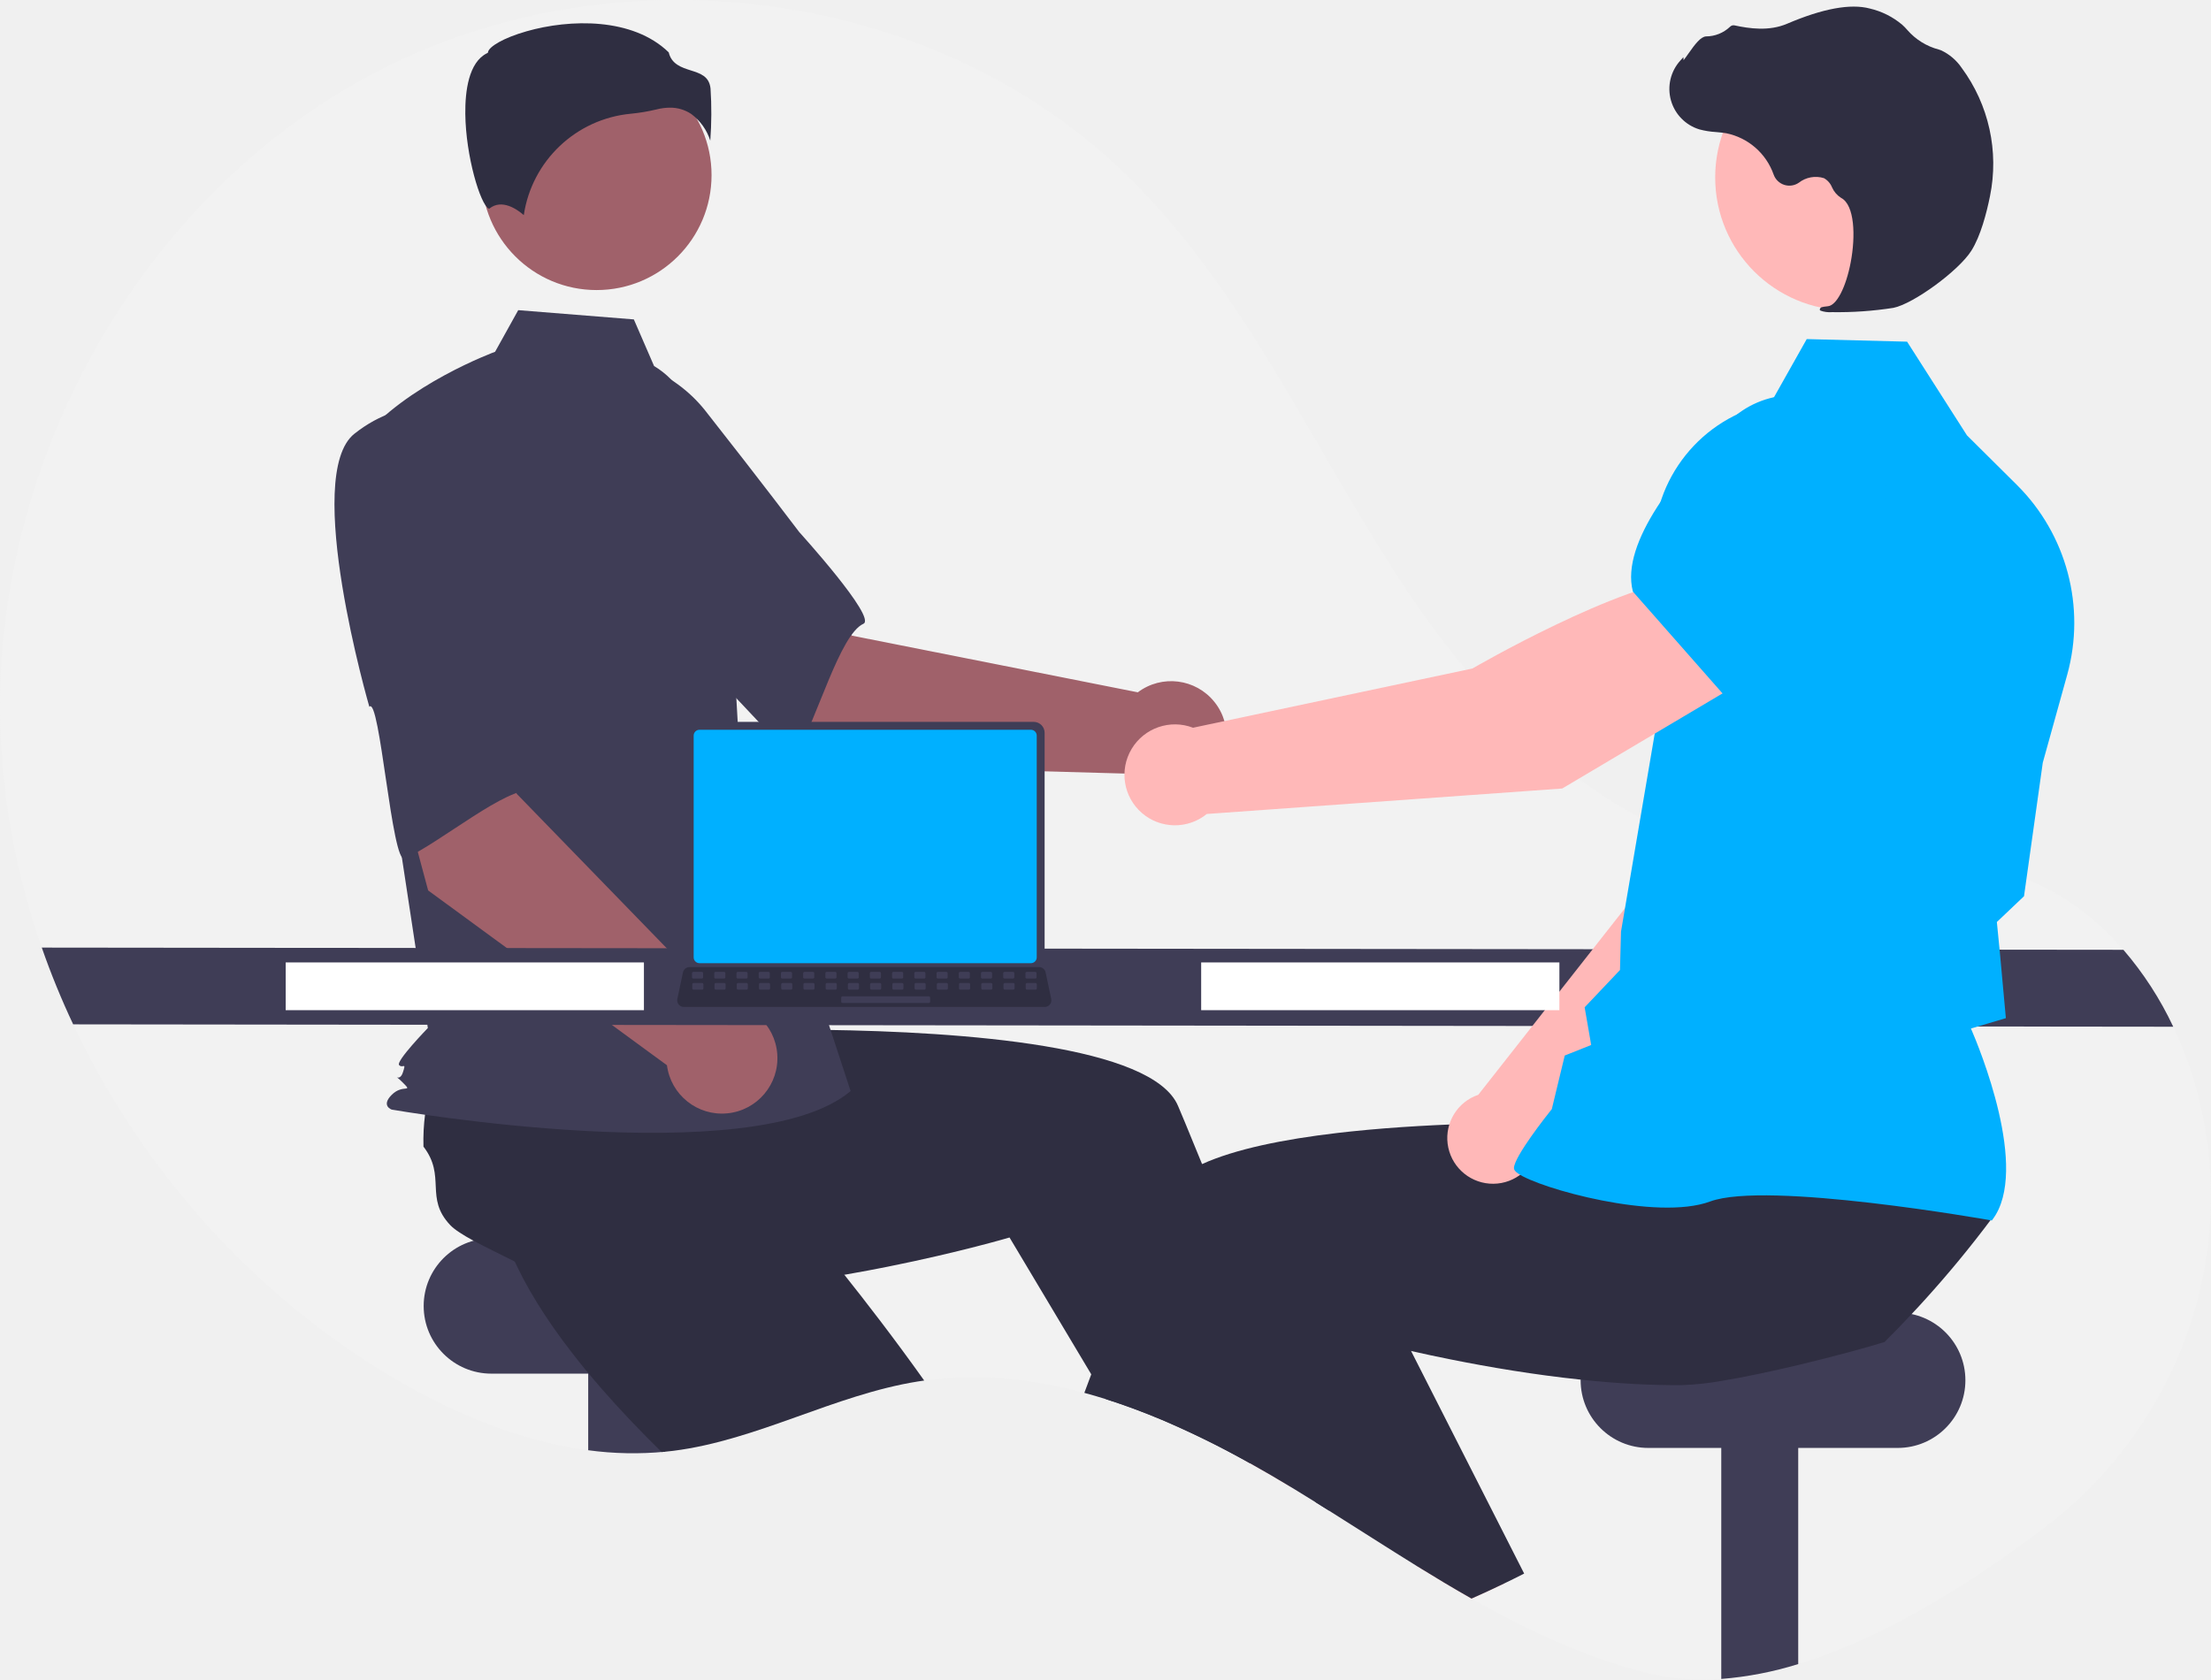
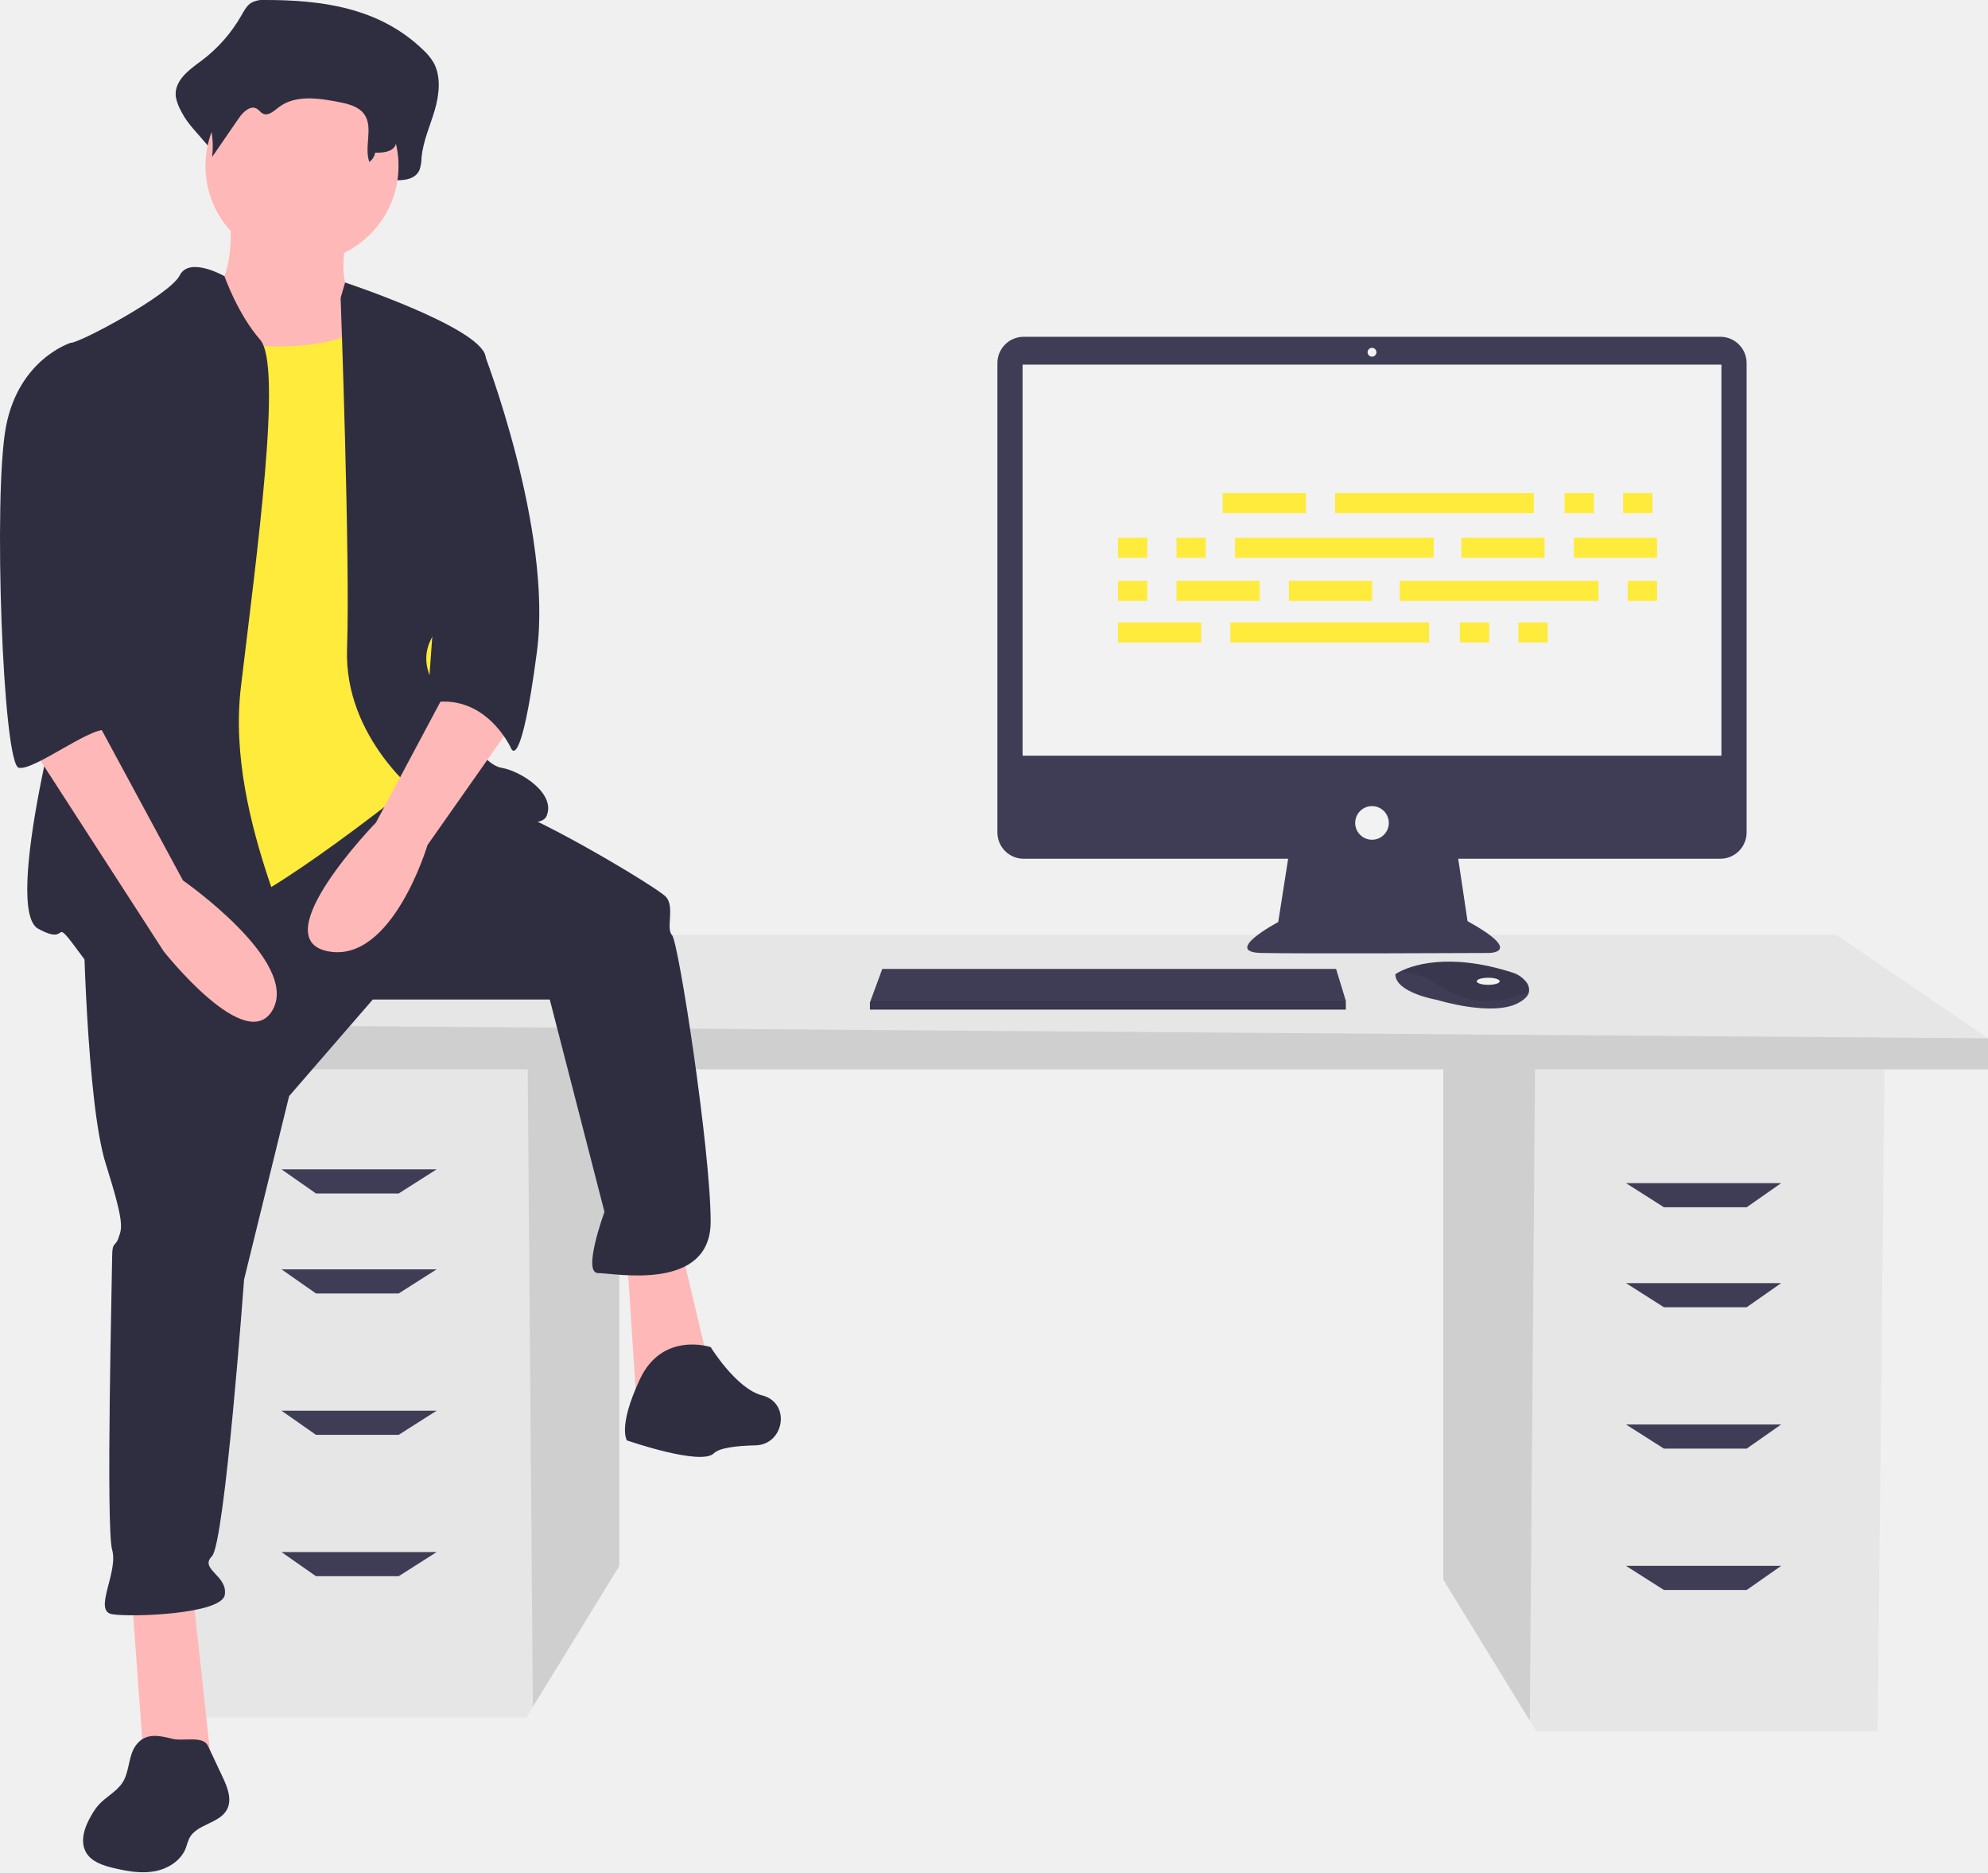
- <svg xmlns="http://www.w3.org/2000/svg" data-name="Layer 1" width="833.222" height="633.11" viewBox="0 0 833.222 633.11">
-   <path d="M954.314,708.907c-27.3,20.79-60.56,41.85-93.26,51.78a132.151,132.151,0,0,1-29,5.61,87.682,87.682,0,0,1-27.45-2.13c-23.6-5.87-45.49-16.15-66.67-28.16-6.92-3.93-13.76-8.04-20.56-12.24-11.1-6.86-22.09-13.96-33.11-20.89-1.65-1.05-3.29-2.08-4.94-3.1h-.01q-3.99-2.505-8-4.94c-.47-.29-.94-.57-1.42-.86q-7.575-4.59-15.41-8.97c-.64-.35-1.28-.71-1.92-1.06a337.758,337.758,0,0,0-31.12-15.23c-6.98-2.94-14.05-5.59-21.19-7.85h-.01c-2.73-.86-5.47-1.67-8.22-2.41a172.032,172.032,0,0,0-25.14-4.92,137.461,137.461,0,0,0-35.21.28c-.79.11-1.57.22-2.36.35-31.6,5.06-60.44,22.12-92.18,26.14-1.03.13-2.05.25-3.08.34-.44.04-.88.09-1.32.12a126.185,126.185,0,0,1-27.68-.68c-25.63-3.38-50.59-13.87-73.06-27.09-52.53-30.91-95.13-78.42-121.03-133.44a297.454,297.454,0,0,1-11.83-28.93,278.47,278.47,0,0,1-15.67-84.85c-2.43-100.36,54.6-201.05,144.14-246.44,89.55-45.39,207.35-30.38,279.57,39.35,43.81,42.3,69.16,99.62,102.13,150.83,32.97,51.2,79.83,100.11,140.27,107.57,30.79,3.8,63.01-3.55,92.52,6.01,16.34,5.3,30.28,15.44,41.51,28.36a127.185,127.185,0,0,1,18.78,29,141.927,141.927,0,0,1,8.73,23.54c.41,1.49.79,2.98,1.16,4.47C1026.974,608.507,1003.484,671.447,954.314,708.907Z" transform="translate(-183.3889 -133.445)" fill="#f2f2f2" />
-   <rect x="159.665" y="466.772" width="145" height="51" rx="25.5" fill="#3f3d56" />
-   <path d="M434.054,638.217v42.43a125.553,125.553,0,0,1-29-.56v-41.87Z" transform="translate(-183.3889 -133.445)" fill="#3f3d56" />
-   <path d="M531.674,653.817c-.79.11-1.57.22-2.36.35-31.6,5.06-60.44,22.12-92.18,26.14-1.03.13-2.05.25-3.08.34-.44.04-.88.09-1.32.12-7.75-7.59-15.5-15.67-22.78-24.04-3.95-4.53-7.77-9.15-11.36-13.83-9.32-12.08-17.22-24.5-22.44-36.7.53-5.85-3.11-19.38-4.85-29.74l-.01-.01c-.74-4.35-1.14-8.13-.77-10.56,2.12-14.02,13.57-12.41,17.09-26.15a77.5,77.5,0,0,1,10.11-7.11c.59-.35,1.19-.7,1.81-1.05l38.2-26.4,14.6,14.32,22.22,21.8,24.08,23.61-20.44,20.65s17.08,19.69,37.05,45.94C520.604,638.547,526.174,646.077,531.674,653.817Z" transform="translate(-183.3889 -133.445)" fill="#2f2e41" />
-   <path d="M861.054,638.217v122.47a132.151,132.151,0,0,1-29,5.61v-128.08Z" transform="translate(-183.3889 -133.445)" fill="#3f3d56" />
-   <rect x="595.665" y="494.772" width="145" height="51" rx="25.5" fill="#3f3d56" />
-   <path d="M669.894,693.977q-7.575-4.59-15.41-8.97c-.64-.35-1.28-.71-1.92-1.06l3.44-1.47,9.28-3.99.09-.04.1.34Z" transform="translate(-183.3889 -133.445)" fill="#ffb6b6" />
-   <path d="M684.264,702.877c-1.65-1.05-3.29-2.08-4.94-3.1h-.01q-3.99-2.505-8-4.94c-.47-.29-.94-.57-1.42-.86q-7.575-4.59-15.41-8.97c-.64-.35-1.28-.71-1.92-1.06a337.758,337.758,0,0,0-31.12-15.23c-6.98-2.94-14.05-5.59-21.19-7.85h-.01l-5.61-9.39-25.25-42.29-5.55-9.29s-18.93,5.6-45.72,10.97c-9.75,1.96-20.53,3.88-31.84,5.5-12.09,1.72-24.77,3.09-37.37,3.75-6.01.32-12,.48-17.9.43-15.25-.1-29.9-1.53-42.73-4.93-4.28-4.02-17.18-9.49-26.42-14.5h-.01c-3.88-2.1-7.1-4.11-8.79-5.9-9.74-10.3-1.42-18.33-10.08-29.57a78.018,78.018,0,0,1,.63-12.34c.09-.68.18-1.37.29-2.07l2.73-46.36,20.28-2.68,30.86-4.08,33.43-4.42,3.68,28.82s26.03-1.32,59.01-.88c52.97.72,123.85,6,133.45,28.66.9,2.13,1.8,4.28,2.7,6.43q3.21,7.71,6.36,15.5c7.61,18.8,14.87,37.78,21.5,55.72,4.12,11.16,8,21.92,11.57,31.99,2.87,8.1,5.53,15.76,7.96,22.81,2.22,6.44,4.23,12.37,6.02,17.69C683.724,701.267,683.994,702.087,684.264,702.877Z" transform="translate(-183.3889 -133.445)" fill="#2f2e41" />
-   <path d="M497.708,421.99l-64.055-54.401,41.675-42.177,29.075,47.623,107.774,21.367a20.9,20.9,0,1,1-2.97,30.678Z" transform="translate(-183.3889 -133.445)" fill="#a0616a" />
-   <path d="M377.042,296.092c-7.403,24.083,63.1,81.52,63.1,81.52.783-5.782,40.756,44.073,43.475,39.558,7.729-12.832,16.234-44.552,25.157-48.606,5.103-2.318-24.171-34.543-24.171-34.543s-14.933-19.756-34.649-44.794a53.412,53.412,0,0,0-47.084-20.961S384.445,272.009,377.042,296.092Z" transform="translate(-183.3889 -133.445)" fill="#3f3d56" />
-   <circle cx="224.825" cy="66.009" r="43.324" fill="#a0616a" />
-   <path d="M429.876,271.412c9.334,5.549,14.917,15.744,18.122,26.119a247.516,247.516,0,0,1,10.636,59.137l3.385,60.089,41.926,127.947c-36.336,30.746-172.919,6.988-172.919,6.988s-4.193-1.397,0-5.59,8.274-.478,4.082-4.671-1.302.478.095-3.715,0-1.397-1.398-2.795,10.819-13.976,10.819-13.976L333.445,447.503,319.47,299.363c16.771-20.963,50.498-33.321,50.498-33.321l8.715-15.687,43.574,3.486Z" transform="translate(-183.3889 -133.445)" fill="#3f3d56" />
-   <path d="M443.928,176.437a20.078,20.078,0,0,1,7.133,10.02,141.018,141.018,0,0,0,.093-19.659c-.511-4.601-3.75-5.636-7.5-6.835-3.387-1.083-7.218-2.307-8.248-6.774-13.619-13.248-37.326-12.58-53.55-7.959-8.928,2.543-14.065,5.81-14.524,7.724l-.095.394-.363.181c-6.882,3.441-8.221,14.306-8.133,22.815.168,16.031,5.703,34.239,8.821,35.718.165.078.207.048.278-.012h0c4.695-3.752,10.424.285,12.941,2.48a45.059,45.059,0,0,1,40.346-38.219,70.703,70.703,0,0,0,9.724-1.631,20.472,20.472,0,0,1,4.968-.652A14.137,14.137,0,0,1,443.928,176.437Z" transform="translate(-183.3889 -133.445)" fill="#2f2e41" />
-   <path d="M389.338,487.262,376.085,480.475a3.632,3.632,0,0,1,3.276-6.397l13.253,6.787a3.632,3.632,0,0,1-3.276,6.397Z" transform="translate(-183.3889 -133.445)" fill="#00b0ff" />
-   <path d="M344.735,469.078l-21.801-81.162,58.259-11.028-3.133,55.709,76.547,78.818A20.9,20.9,0,1,1,434.732,534.973Z" transform="translate(-183.3889 -133.445)" fill="#a0616a" />
-   <path d="M316.972,296.916c-19.775,15.612,5.606,102.935,5.606,102.935,3.93-4.313,8.496,59.425,13.299,57.255,13.651-6.168,38.673-27.438,48.319-25.704,5.516.992-.263-42.159-.263-42.159s-1.063-24.742-3.061-56.548a53.412,53.412,0,0,0-26.836-44.001S336.747,281.305,316.972,296.916Z" transform="translate(-183.3889 -133.445)" fill="#3f3d56" />
-   <path d="M1002.384,520.457l-791.42-.9a297.454,297.454,0,0,1-11.83-28.93l784.47.83A127.185,127.185,0,0,1,1002.384,520.457Z" transform="translate(-183.3889 -133.445)" fill="#3f3d56" />
-   <path d="M750.314,730.277q-6.135,2.97-12.38,5.73c-6.92-3.93-13.76-8.04-20.56-12.24l25.22-11.08Z" transform="translate(-183.3889 -133.445)" fill="#ffb6b6" />
-   <path d="M934.194,592.477q-6.15,8.25-12.69,16.17-6.03,7.305-12.38,14.33c-1.75,1.94-3.52,3.87-5.33,5.78q-4.995,5.355-10.21,10.53c-6.26,1.97-18.94,5.44-32.53,8.68-9.89,2.35-20.26,4.58-29,6a104.486,104.486,0,0,1-14.81,1.58c-5.9.05-11.89-.11-17.9-.43-6.78-.36-13.57-.92-20.28-1.64-17.45-1.83-34.35-4.68-48.93-7.61-5.34-1.06-10.36-2.14-14.98-3.19-8.75-1.97-16.07-3.81-21.37-5.21-5.97-1.56-9.37-2.57-9.37-2.57l-14.95,25.04-7.76,12.99-5.7,9.55-1.52,2.53c-.64-.35-1.28-.71-1.92-1.06a337.758,337.758,0,0,0-31.12-15.23c-6.98-2.94-14.05-5.59-21.19-7.85h-.01c-2.73-.86-5.47-1.67-8.22-2.41q1.29-3.465,2.61-6.98,2.46-6.555,5.02-13.23c3.69-9.64,7.51-19.42,11.44-29.15,3.22-7.99,6.5-15.95,9.82-23.8,1.53-3.62,4.64-6.8,8.99-9.59a52.323,52.323,0,0,1,6.49-3.48c12.45-5.67,30.79-9.36,51-11.73,1.67-.19,3.35-.38,5.04-.56,16.73-1.76,34.48-2.67,51.08-3.09,8.31-.21,16.33-.29,23.79-.3q3.615,0,7.03.02h.01c6.15.03,11.81.12,16.79.22.97.02,1.91.05,2.83.07h.01c.62.01,1.23.03,1.83.04,10.89.28,17.57.62,17.57.62l2.59-20.32.53-4.1.5-3.9v-.01l.06-.49.41-.01,7.2-.14,60.52-1.18,33.06-.65-5.24,22.46-8.65,37.06C905.234,592.097,934.494,587.507,934.194,592.477Z" transform="translate(-183.3889 -133.445)" fill="#2f2e41" />
-   <path d="M757.774,726.577c-2.47,1.26-4.96,2.5-7.46,3.7q-6.135,2.97-12.38,5.73c-6.92-3.93-13.76-8.04-20.56-12.24-11.1-6.86-22.09-13.96-33.11-20.89-1.65-1.05-3.29-2.08-4.94-3.1h-.01c-4.54-6.74-9.17-13.76-13.84-20.99-.07-.1-.13-.2-.19-.3q-1.8-2.76-3.58-5.56c-7.47-11.7-14.98-23.9-22.27-36.36l18.46-8.62,34.32-16.02,5.92-2.76,17.02,33.51,15.18,29.89,3.38,6.65Z" transform="translate(-183.3889 -133.445)" fill="#2f2e41" />
-   <path d="M762.946,565.695l87.501-84.384,24.252-68.67L838.926,397.086c-18.375,17.601-38.237,72.424-38.237,72.424L740.477,546.115c-.469.161-.937.331-1.399.535a17.231,17.231,0,1,0,23.869,19.045Z" transform="translate(-183.3889 -133.445)" fill="#ffb8b8" />
-   <path d="M828.86,404.753l45.375,14.405.171-.028c16.889-2.829,30.903-30.412,39.684-53.054a31.596,31.596,0,0,0-16.087-40.025h0a31.666,31.666,0,0,0-33.165,4.184l-23.301,19.039Z" transform="translate(-183.3889 -133.445)" fill="#00b0ff" />
-   <path d="M934.012,593.49l.265-.352c14.157-18.776-5.206-65.273-8.133-72.017l13.164-3.899-2.294-25.064-1.105-11.176L946.143,471.262l.034-.248,7.039-50.092,9.21-33.154A73.285,73.285,0,0,0,943.465,316.233L924.638,297.54l-22.556-35.306-37.819-.976-13.6,24.159a55.141,55.141,0,0,0-44.103,55.179l1.28,64.316L794.269,484.598l-.381,14.475-13.319,14.055,2.462,14.21-9.963,3.969-4.875,20.191c-1.862,2.33-14.156,17.87-14.268,22.202-.017.65.447,1.292,1.459,2.016,7.958,5.694,52.437,18.031,72.456,10.614,21.323-7.894,104.895,6.932,105.737,7.083Z" transform="translate(-183.3889 -133.445)" fill="#00b0ff" />
-   <circle cx="696.48" cy="66.885" r="50.104" fill="#ffb8b8" />
-   <path d="M873.756,251.104a136.267,136.267,0,0,0,23.181-1.62c7.599-1.545,24.599-14.003,29.339-21.5h0c3.521-5.57,5.772-14.268,7.042-20.583a60.914,60.914,0,0,0-10.654-48.358,19.245,19.245,0,0,0-7.773-6.634c-.278-.109-.565-.205-.855-.288a23.745,23.745,0,0,1-11.812-7.309,19.586,19.586,0,0,0-1.964-2.021,29.248,29.248,0,0,0-12.203-6.127c-7.254-1.941-17.752-.014-31.202,5.733-6.757,2.888-14.147,1.843-19.832.609a1.86,1.86,0,0,0-1.751.6,13.132,13.132,0,0,1-8.925,3.558c-2.032.089-4.164,2.903-6.741,6.572-.585.833-1.267,1.805-1.759,2.396l-.066-1.136-1.149,1.267a15.935,15.935,0,0,0,7.194,25.961,31.076,31.076,0,0,0,6.25.996c1.279.115,2.602.234,3.87.454a24.025,24.025,0,0,1,17.853,15.59,6.283,6.283,0,0,0,9.483,3.05,10.381,10.381,0,0,1,9.459-1.722,6.891,6.891,0,0,1,3.046,3.455,8.98,8.98,0,0,0,3.408,3.976c5.15,2.655,5.505,14.417,3.655,24.222-1.783,9.451-5.307,16.288-8.57,16.626-2.512.26-2.799.438-2.981.883l-.162.398.282.372A10.261,10.261,0,0,0,873.756,251.104Z" transform="translate(-183.3889 -133.445)" fill="#2f2e41" />
-   <path d="M841.302,389.605l-19.319-38.516c-28.041,1.915-83.695,34.337-83.695,34.337L632.99,407.752a19.023,19.023,0,1,0,5.186,32.508L772.123,430.659Z" transform="translate(-183.3889 -133.445)" fill="#ffb8b8" />
-   <path d="M833.51,395.929l50.454-37.495,8.887-32.027a34.982,34.982,0,0,0-10.521-35.394h0a34.899,34.899,0,0,0-47.624,1.537c-18.987,18.951-40.642,45.39-35.99,63.723l.047.186Z" transform="translate(-183.3889 -133.445)" fill="#00b0ff" />
-   <rect x="452.665" y="362.772" width="135" height="18" fill="#fff" />
-   <rect x="107.665" y="362.772" width="135" height="18" fill="#fff" />
-   <path d="M441.818,409.655v85.704a4.122,4.122,0,0,0,4.119,4.119H572.941a4.122,4.122,0,0,0,4.119-4.119v-85.704a4.124,4.124,0,0,0-4.119-4.115H445.937A4.124,4.124,0,0,0,441.818,409.655Z" transform="translate(-183.3889 -133.445)" fill="#3f3d56" />
-   <path d="M444.797,410.722v83.58a2.205,2.205,0,0,0,2.201,2.201H571.884a2.205,2.205,0,0,0,2.201-2.201V410.722a2.206,2.206,0,0,0-2.201-2.206H446.999A2.206,2.206,0,0,0,444.797,410.722Z" transform="translate(-183.3889 -133.445)" fill="#00b0ff" />
-   <path d="M439.161,512.074a2.47,2.47,0,0,0,1.943.93h135.992A2.502,2.502,0,0,0,579.543,509.988l-2.111-10.027a2.507,2.507,0,0,0-1.558-1.818,2.425,2.425,0,0,0-.888-.168H443.208a2.425,2.425,0,0,0-.888.168,2.507,2.507,0,0,0-1.558,1.818l-2.111,10.027A2.5,2.5,0,0,0,439.161,512.074Z" transform="translate(-183.3889 -133.445)" fill="#2f2e41" />
-   <rect x="569.832" y="499.781" width="4.188" height="2.513" rx="0.488" transform="translate(960.4626 868.6308) rotate(-180)" fill="#3f3d56" />
-   <rect x="561.455" y="499.781" width="4.188" height="2.513" rx="0.488" transform="translate(943.7086 868.6308) rotate(-180)" fill="#3f3d56" />
-   <rect x="553.078" y="499.781" width="4.188" height="2.513" rx="0.488" transform="translate(926.9547 868.6308) rotate(-180)" fill="#3f3d56" />
-   <rect x="544.701" y="499.781" width="4.188" height="2.513" rx="0.488" transform="translate(910.2007 868.6308) rotate(-180)" fill="#3f3d56" />
-   <rect x="536.324" y="499.781" width="4.188" height="2.513" rx="0.488" transform="translate(893.4467 868.6308) rotate(-180)" fill="#3f3d56" />
-   <rect x="527.947" y="499.781" width="4.188" height="2.513" rx="0.488" transform="translate(876.6928 868.6308) rotate(-180)" fill="#3f3d56" />
-   <rect x="519.57" y="499.781" width="4.188" height="2.513" rx="0.488" transform="translate(859.9388 868.6308) rotate(-180)" fill="#3f3d56" />
-   <rect x="511.193" y="499.781" width="4.188" height="2.513" rx="0.488" transform="translate(843.1848 868.6308) rotate(-180)" fill="#3f3d56" />
-   <rect x="502.816" y="499.781" width="4.188" height="2.513" rx="0.488" transform="translate(826.4309 868.6308) rotate(-180)" fill="#3f3d56" />
-   <rect x="494.439" y="499.781" width="4.188" height="2.513" rx="0.488" transform="translate(809.6769 868.6308) rotate(-180)" fill="#3f3d56" />
-   <rect x="486.062" y="499.781" width="4.188" height="2.513" rx="0.488" transform="translate(792.9229 868.6308) rotate(-180)" fill="#3f3d56" />
-   <rect x="477.685" y="499.781" width="4.188" height="2.513" rx="0.488" transform="translate(776.169 868.6308) rotate(-180)" fill="#3f3d56" />
-   <rect x="469.308" y="499.781" width="4.188" height="2.513" rx="0.488" transform="translate(759.415 868.6308) rotate(-180)" fill="#3f3d56" />
-   <rect x="460.931" y="499.781" width="4.188" height="2.513" rx="0.488" transform="translate(742.6611 868.6308) rotate(-180)" fill="#3f3d56" />
-   <rect x="452.554" y="499.781" width="4.188" height="2.513" rx="0.488" transform="translate(725.9071 868.6308) rotate(-180)" fill="#3f3d56" />
-   <rect x="444.177" y="499.781" width="4.188" height="2.513" rx="0.488" transform="translate(709.1531 868.6308) rotate(-180)" fill="#3f3d56" />
-   <rect x="569.931" y="503.97" width="4.188" height="2.513" rx="0.488" transform="translate(960.6605 877.0078) rotate(-180)" fill="#3f3d56" />
-   <rect x="561.554" y="503.97" width="4.188" height="2.513" rx="0.488" transform="translate(943.9066 877.0078) rotate(-180)" fill="#3f3d56" />
-   <rect x="553.177" y="503.97" width="4.188" height="2.513" rx="0.488" transform="translate(927.1526 877.0078) rotate(-180)" fill="#3f3d56" />
-   <rect x="544.8" y="503.97" width="4.188" height="2.513" rx="0.488" transform="translate(910.3987 877.0078) rotate(-180)" fill="#3f3d56" />
-   <rect x="536.423" y="503.97" width="4.188" height="2.513" rx="0.488" transform="translate(893.6447 877.0078) rotate(-180)" fill="#3f3d56" />
-   <rect x="528.046" y="503.97" width="4.188" height="2.513" rx="0.488" transform="translate(876.8907 877.0078) rotate(-180)" fill="#3f3d56" />
-   <rect x="519.669" y="503.97" width="4.188" height="2.513" rx="0.488" transform="translate(860.1368 877.0078) rotate(-180)" fill="#3f3d56" />
-   <rect x="511.292" y="503.97" width="4.188" height="2.513" rx="0.488" transform="translate(843.3828 877.0078) rotate(-180)" fill="#3f3d56" />
-   <rect x="502.915" y="503.97" width="4.188" height="2.513" rx="0.488" transform="translate(826.6288 877.0078) rotate(-180)" fill="#3f3d56" />
-   <rect x="494.538" y="503.97" width="4.188" height="2.513" rx="0.488" transform="translate(809.8749 877.0078) rotate(-180)" fill="#3f3d56" />
-   <rect x="486.161" y="503.97" width="4.188" height="2.513" rx="0.488" transform="translate(793.1209 877.0078) rotate(-180)" fill="#3f3d56" />
-   <rect x="477.784" y="503.97" width="4.188" height="2.513" rx="0.488" transform="translate(776.3669 877.0078) rotate(-180)" fill="#3f3d56" />
-   <rect x="469.407" y="503.97" width="4.188" height="2.513" rx="0.488" transform="translate(759.613 877.0078) rotate(-180)" fill="#3f3d56" />
-   <rect x="461.03" y="503.97" width="4.188" height="2.513" rx="0.488" transform="translate(742.859 877.0078) rotate(-180)" fill="#3f3d56" />
-   <rect x="452.653" y="503.97" width="4.188" height="2.513" rx="0.488" transform="translate(726.1051 877.0078) rotate(-180)" fill="#3f3d56" />
-   <rect x="444.276" y="503.97" width="4.188" height="2.513" rx="0.488" transform="translate(709.3511 877.0078) rotate(-180)" fill="#3f3d56" />
-   <rect x="500.402" y="508.996" width="33.508" height="2.513" rx="0.488" transform="translate(850.9221 887.0602) rotate(-180)" fill="#3f3d56" />
+ <svg xmlns="http://www.w3.org/2000/svg" data-name="Layer 1" width="711.188" height="669.683">
+   <path fill="#e6e6e6" d="M516.326 380.018v184.995l30.944 50.43 2.355 3.836h122.097l2.467-239.261H516.326z" />
+   <path opacity=".1" d="M516.326 380.018v184.995l30.944 50.43 1.899-235.425h-32.843z" />
+   <path fill="#e6e6e6" d="M221.566 375.084V560.08l-30.944 50.43-2.355 3.835H66.17l-2.467-239.261h157.863z" />
+   <path opacity=".1" d="M221.566 375.084V560.08l-30.944 50.43-1.899-235.426h32.843z" />
+   <path fill="#e6e6e6" d="M711.188 371.385v11.099H47.67v-16.033l61.665-32.066h547.588l54.265 37z" />
+   <path opacity=".1" d="M711.188 371.385v11.099H47.67v-16.033l663.518 4.934z" />
+   <path fill="#3f3d56" d="M142.635 426.883h-29.6l-12.333-8.633h55.499l-13.566 8.633zM142.635 462.649h-29.6l-12.333-8.633h55.499l-13.566 8.633zM142.635 513.215h-29.6l-12.333-8.634h55.499l-13.566 8.634zM142.635 563.78h-29.6l-12.333-8.633h55.499l-13.566 8.633zM595.257 431.816h29.6l12.333-8.633h-55.499l13.566 8.633zM595.257 467.582h29.6l12.333-8.633h-55.499l13.566 8.633zM595.257 518.148h29.6l12.333-8.633h-55.499l13.566 8.633zM595.257 568.713h29.6l12.333-8.633h-55.499l13.566 8.633zM615.414 120.456H366.228a9.423 9.423 0 0 0-9.423 9.424v167.858a9.423 9.423 0 0 0 9.423 9.424h94.593l-3.544 22.626s-20.252 10.76-6.012 11.076 81.328 0 81.328 0 12.974 0-7.595-11.392l-3.334-22.31h93.75a9.423 9.423 0 0 0 9.424-9.424V129.88a9.423 9.423 0 0 0-9.424-9.424Z" />
+   <path fill="#f2f2f2" d="M365.823 130.424h249.996v139.871H365.823z" />
+   <circle cx="490.821" cy="125.994" r="1.582" fill="#f2f2f2" />
+   <circle cx="490.821" cy="294.346" r="6.013" fill="#f2f2f2" />
+   <path fill="#3f3d56" d="M481.452 357.952v3.165h-170.25v-2.532l.234-.633 4.196-11.392h162.339l3.481 11.392zM546.97 354.854c-.31 1.326-1.481 2.725-4.127 4.047-9.493 4.747-28.797-1.265-28.797-1.265s-14.873-2.532-14.873-9.177a11.866 11.866 0 0 1 1.304-.776c3.991-2.111 17.225-7.322 40.69.22a9.786 9.786 0 0 1 4.46 2.924 4.667 4.667 0 0 1 1.343 4.027Z" />
+   <path d="M546.97 354.854c-11.62 4.452-21.978 4.785-32.607-2.598a23.343 23.343 0 0 0-13.886-4.573c3.991-2.111 17.225-7.322 40.69.22a9.786 9.786 0 0 1 4.46 2.924 4.667 4.667 0 0 1 1.343 4.027Z" opacity=".1" />
+   <ellipse cx="532.4" cy="350.99" rx="4.114" ry="1.266" fill="#f2f2f2" />
+   <path opacity=".1" d="M481.452 357.952v3.165h-170.25v-2.532l.234-.633h170.016z" />
+   <path d="M94.661 0a8.554 8.554 0 0 0-4.96 1.108c-1.477 1.011-2.407 2.782-3.357 4.43A52.986 52.986 0 0 1 71.91 21.843c-4.289 3.142-9.742 7.06-9.008 12.852a17.372 17.372 0 0 0 2.09 5.426c3.957 7.987 14.754 14.159 13.692 23.273 3.931-6.581-1.327-9.835 2.604-16.416 1.872-3.134 5.124-6.672 7.95-4.704.947.66 1.569 1.841 2.554 2.42 2.351 1.38 4.853-1.258 6.934-3.127 7.177-6.442 17.383-4.755 26.314-2.747 4.216.948 8.847 2.19 11.34 6.22 3.276 5.299-3.114 11.02-4.729 17.011a3.264 3.264 0 0 0 3.503 4.062c2.68-.264 5.854-.48 6.013-1.657 3.372.12 7.503-.262 8.947-3.772a14.762 14.762 0 0 0 .693-4.293c.53-5.898 3.033-11.278 4.691-16.89s2.38-12.19-.419-17.167a19.864 19.864 0 0 0-3.666-4.456C135.533 2.512 114.657-.022 94.661 0Z" fill="#2f2e41" />
+   <path d="M82.138 74.905s3.453 28.779-9.21 31.08 11.512 41.442 11.512 41.442l57.557 6.907-13.814-46.046s-9.209-3.453-3.453-26.476-42.592-6.907-42.592-6.907ZM47.028 569.318l4.605 63.313h24.173L68.9 569.318H47.028zM224.303 449.6l3.453 52.952 26.477-11.511-10.361-43.743-19.569 2.302z" fill="#ffb8b8" />
+   <path d="M29.761 327.58s1.151 66.766 8.058 88.637 5.756 23.023 4.605 26.476-2.303 1.151-2.303 6.907-2.302 96.695 0 104.753-6.907 21.872 0 23.023 39.139 0 40.29-6.907-9.209-9.209-4.604-13.813 11.51-98.998 11.51-98.998l16.117-65.615 29.93-34.534h63.312l19.57 75.975s-8.059 21.872-2.303 21.872 40.29 6.907 40.29-18.418-11.512-100.15-13.814-102.452 1.151-10.36-2.302-13.813-43.743-27.627-58.708-32.232-35.958-10.085-35.958-10.085ZM254.233 481.832s-17.267-5.756-25.325 11.511-4.605 21.872-4.605 21.872 26.476 9.209 31.08 4.604c2.004-2.003 8.365-2.699 14.913-2.846 9.973-.224 12.627-14.333 3.208-17.619q-.422-.147-.853-.255c-9.21-2.302-18.418-17.267-18.418-17.267Z" fill="#2f2e41" />
+   <circle cx="108.038" cy="59.365" r="34.534" fill="#ffb8b8" />
+   <path d="M63.144 120.375s56.406 11.511 70.22-6.907 19.569 51.801 19.569 51.801l6.906 73.673-10.36 40.29s-54.103 43.743-71.37 47.196-43.743 5.756-43.743 5.756 8.058-127.776 8.058-130.078 20.72-81.73 20.72-81.73Z" fill="#ffeb3b" />
+   <path d="M80.298 98.786s-12.55-7.19-16.003-.283-35.685 24.174-39.139 24.174 6.907 95.545 2.303 107.056S.983 325.277 13.645 332.184s3.453-6.907 16.116 10.36 74.824 17.267 78.277 10.36-27.627-58.707-21.871-107.055 14.964-115.114 6.906-124.323-12.775-22.74-12.775-22.74ZM121.852 106.561l1.603-5.518s47.896 15.879 50.198 26.239 1.151 82.882-6.907 88.637-19.57 14.965-11.511 28.779 17.267 28.778 24.174 29.93 19.57 9.208 16.116 17.266-44.895-6.906-44.895-6.906-27.627-20.72-26.476-52.953-2.302-125.474-2.302-125.474Z" fill="#2f2e41" />
+   <path d="m162.142 242.396-27.628 51.8s-40.29 41.442-17.267 46.046 35.686-37.987 35.686-37.987l29.93-42.592Z" fill="#ffb8b8" />
+   <path d="M96.344 9.036a7.838 7.838 0 0 0-4.039.783 9.413 9.413 0 0 0-2.732 3.131 39.773 39.773 0 0 1-11.75 11.524c-3.491 2.22-7.93 4.99-7.333 9.084a11.36 11.36 0 0 0 1.702 3.835 30.163 30.163 0 0 1 3.665 18.8l9.6-13.953c1.524-2.216 4.172-4.716 6.473-3.325.77.466 1.276 1.301 2.078 1.71 1.914.975 3.95-.89 5.644-2.21 5.843-4.553 14.15-3.36 21.421-1.942 3.432.67 7.202 1.549 9.231 4.397 3.372 4.733-.149 11.572 1.819 17.04a5.023 5.023 0 0 0 2.078-3.317c2.745.085 6.108-.185 7.284-2.666a9.188 9.188 0 0 0 .563-3.035c.432-4.168 2.47-7.97 3.82-11.937s1.936-8.617-.342-12.134a14.681 14.681 0 0 0-2.984-3.149C129.616 10.811 112.62 9.02 96.344 9.036ZM162.142 122.677l10.725 2.847s24.96 63.92 19.204 107.662-9.209 34.535-9.209 34.535-9.209-20.72-29.93-16.116ZM48.623 624.263c-2.776 3.773-2.22 9.165-4.678 13.151-2.132 3.455-6.149 5.267-8.815 8.329a22.326 22.326 0 0 0-2.266 3.26c-2.473 4.142-4.483 9.451-2.048 13.616 1.96 3.35 6.078 4.66 9.855 5.552 4.775 1.128 9.735 2.03 14.564 1.169s9.549-3.82 11.27-8.413a32.5 32.5 0 0 1 1.206-3.4c2.617-5.153 10.827-5.209 13.506-10.33 1.875-3.584.151-7.917-1.571-11.576l-5.261-11.177c-1.746-3.71-8.824-1.576-12.514-2.465-4.812-1.16-9.786-2.436-13.248 2.284Z" fill="#2f2e41" />
+   <path d="m10.192 265.418 48.347 74.824s29.93 37.988 39.139 20.72-32.232-46.045-32.232-46.045l-31.08-57.557Z" fill="#ffb8b8" />
+   <path d="m34.366 124.98-9.21-2.303s-18.418 5.756-23.022 29.93-1.151 120.87 4.604 122.02 28.428-16.836 32.057-13.023-7.883-15.755-4.43-26.115 0-110.51 0-110.51Z" fill="#2f2e41" />
+   <g data-name="Group 13" fill="#ffeb3b">
+     <path data-name="Rectangle 55" d="M437.407 176.363h29.752v7.163h-29.752z" />
+     <path data-name="Rectangle 56" d="M559.722 176.363h10.468v7.163h-10.468z" />
+     <path data-name="Rectangle 57" d="M580.659 176.363h10.468v7.163h-10.468z" />
+     <path data-name="Rectangle 58" d="M477.628 176.363h71.075v7.163h-71.075z" />
+     <path data-name="Rectangle 59" d="M399.941 222.644h29.752v7.163h-29.752z" />
+     <path data-name="Rectangle 60" d="M522.256 222.644h10.468v7.163h-10.468z" />
+     <path data-name="Rectangle 61" d="M543.193 222.644h10.468v7.163h-10.468z" />
+     <path data-name="Rectangle 62" d="M440.162 222.644h71.075v7.163h-71.075z" />
+     <path data-name="Rectangle 63" d="M522.807 192.341h29.752v7.163h-29.752z" />
+     <path data-name="Rectangle 64" d="M563.028 192.341h29.752v7.163h-29.752z" />
+     <path data-name="Rectangle 66" d="M399.941 192.341h10.468v7.163h-10.468z" />
+     <path data-name="Rectangle 67" d="M420.878 192.341h10.468v7.163h-10.468z" />
+     <path data-name="Rectangle 68" d="M441.815 192.341h71.075v7.163h-71.075z" />
+     <path data-name="Rectangle 69" d="M461.099 207.768h29.752v7.163h-29.752z" />
+     <path data-name="Rectangle 70" d="M420.878 207.768h29.752v7.163h-29.752z" />
+     <path data-name="Rectangle 71" d="M399.941 207.768h10.468v7.163h-10.468z" />
+     <path data-name="Rectangle 73" d="M582.312 207.768h10.468v7.163h-10.468z" />
+     <path data-name="Rectangle 74" d="M500.768 207.768h71.075v7.163h-71.075z" />
+   </g>
</svg>
